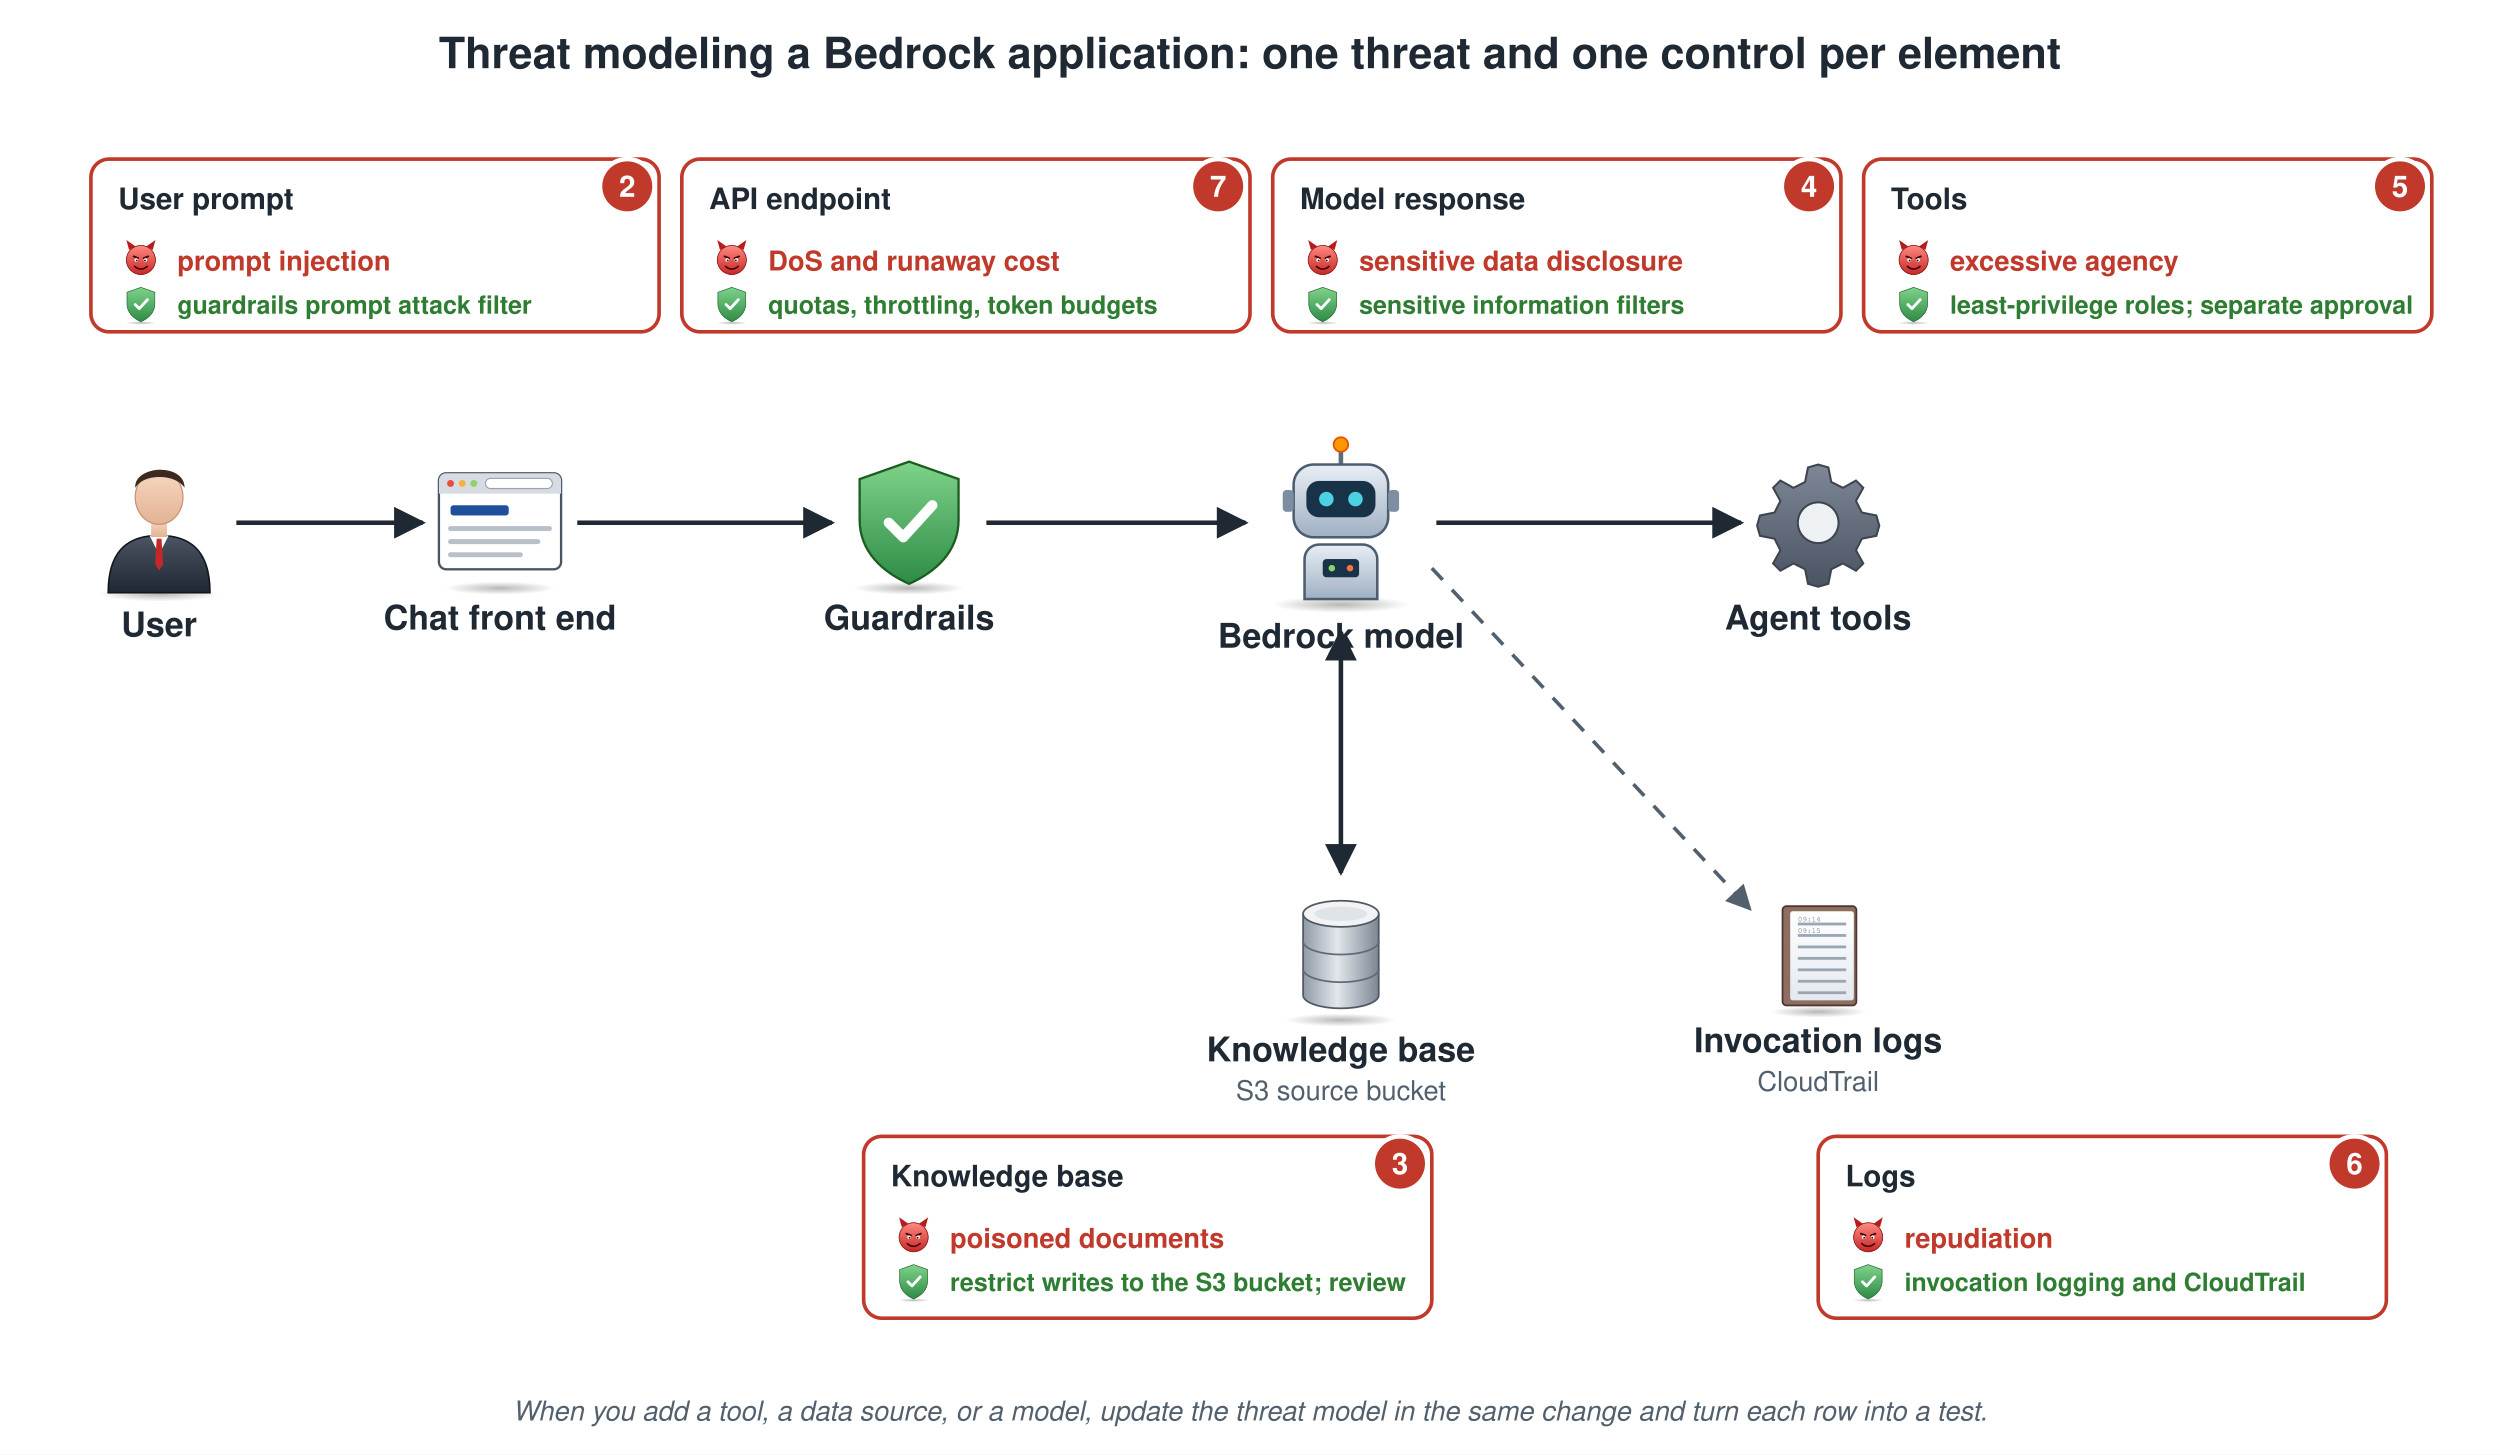
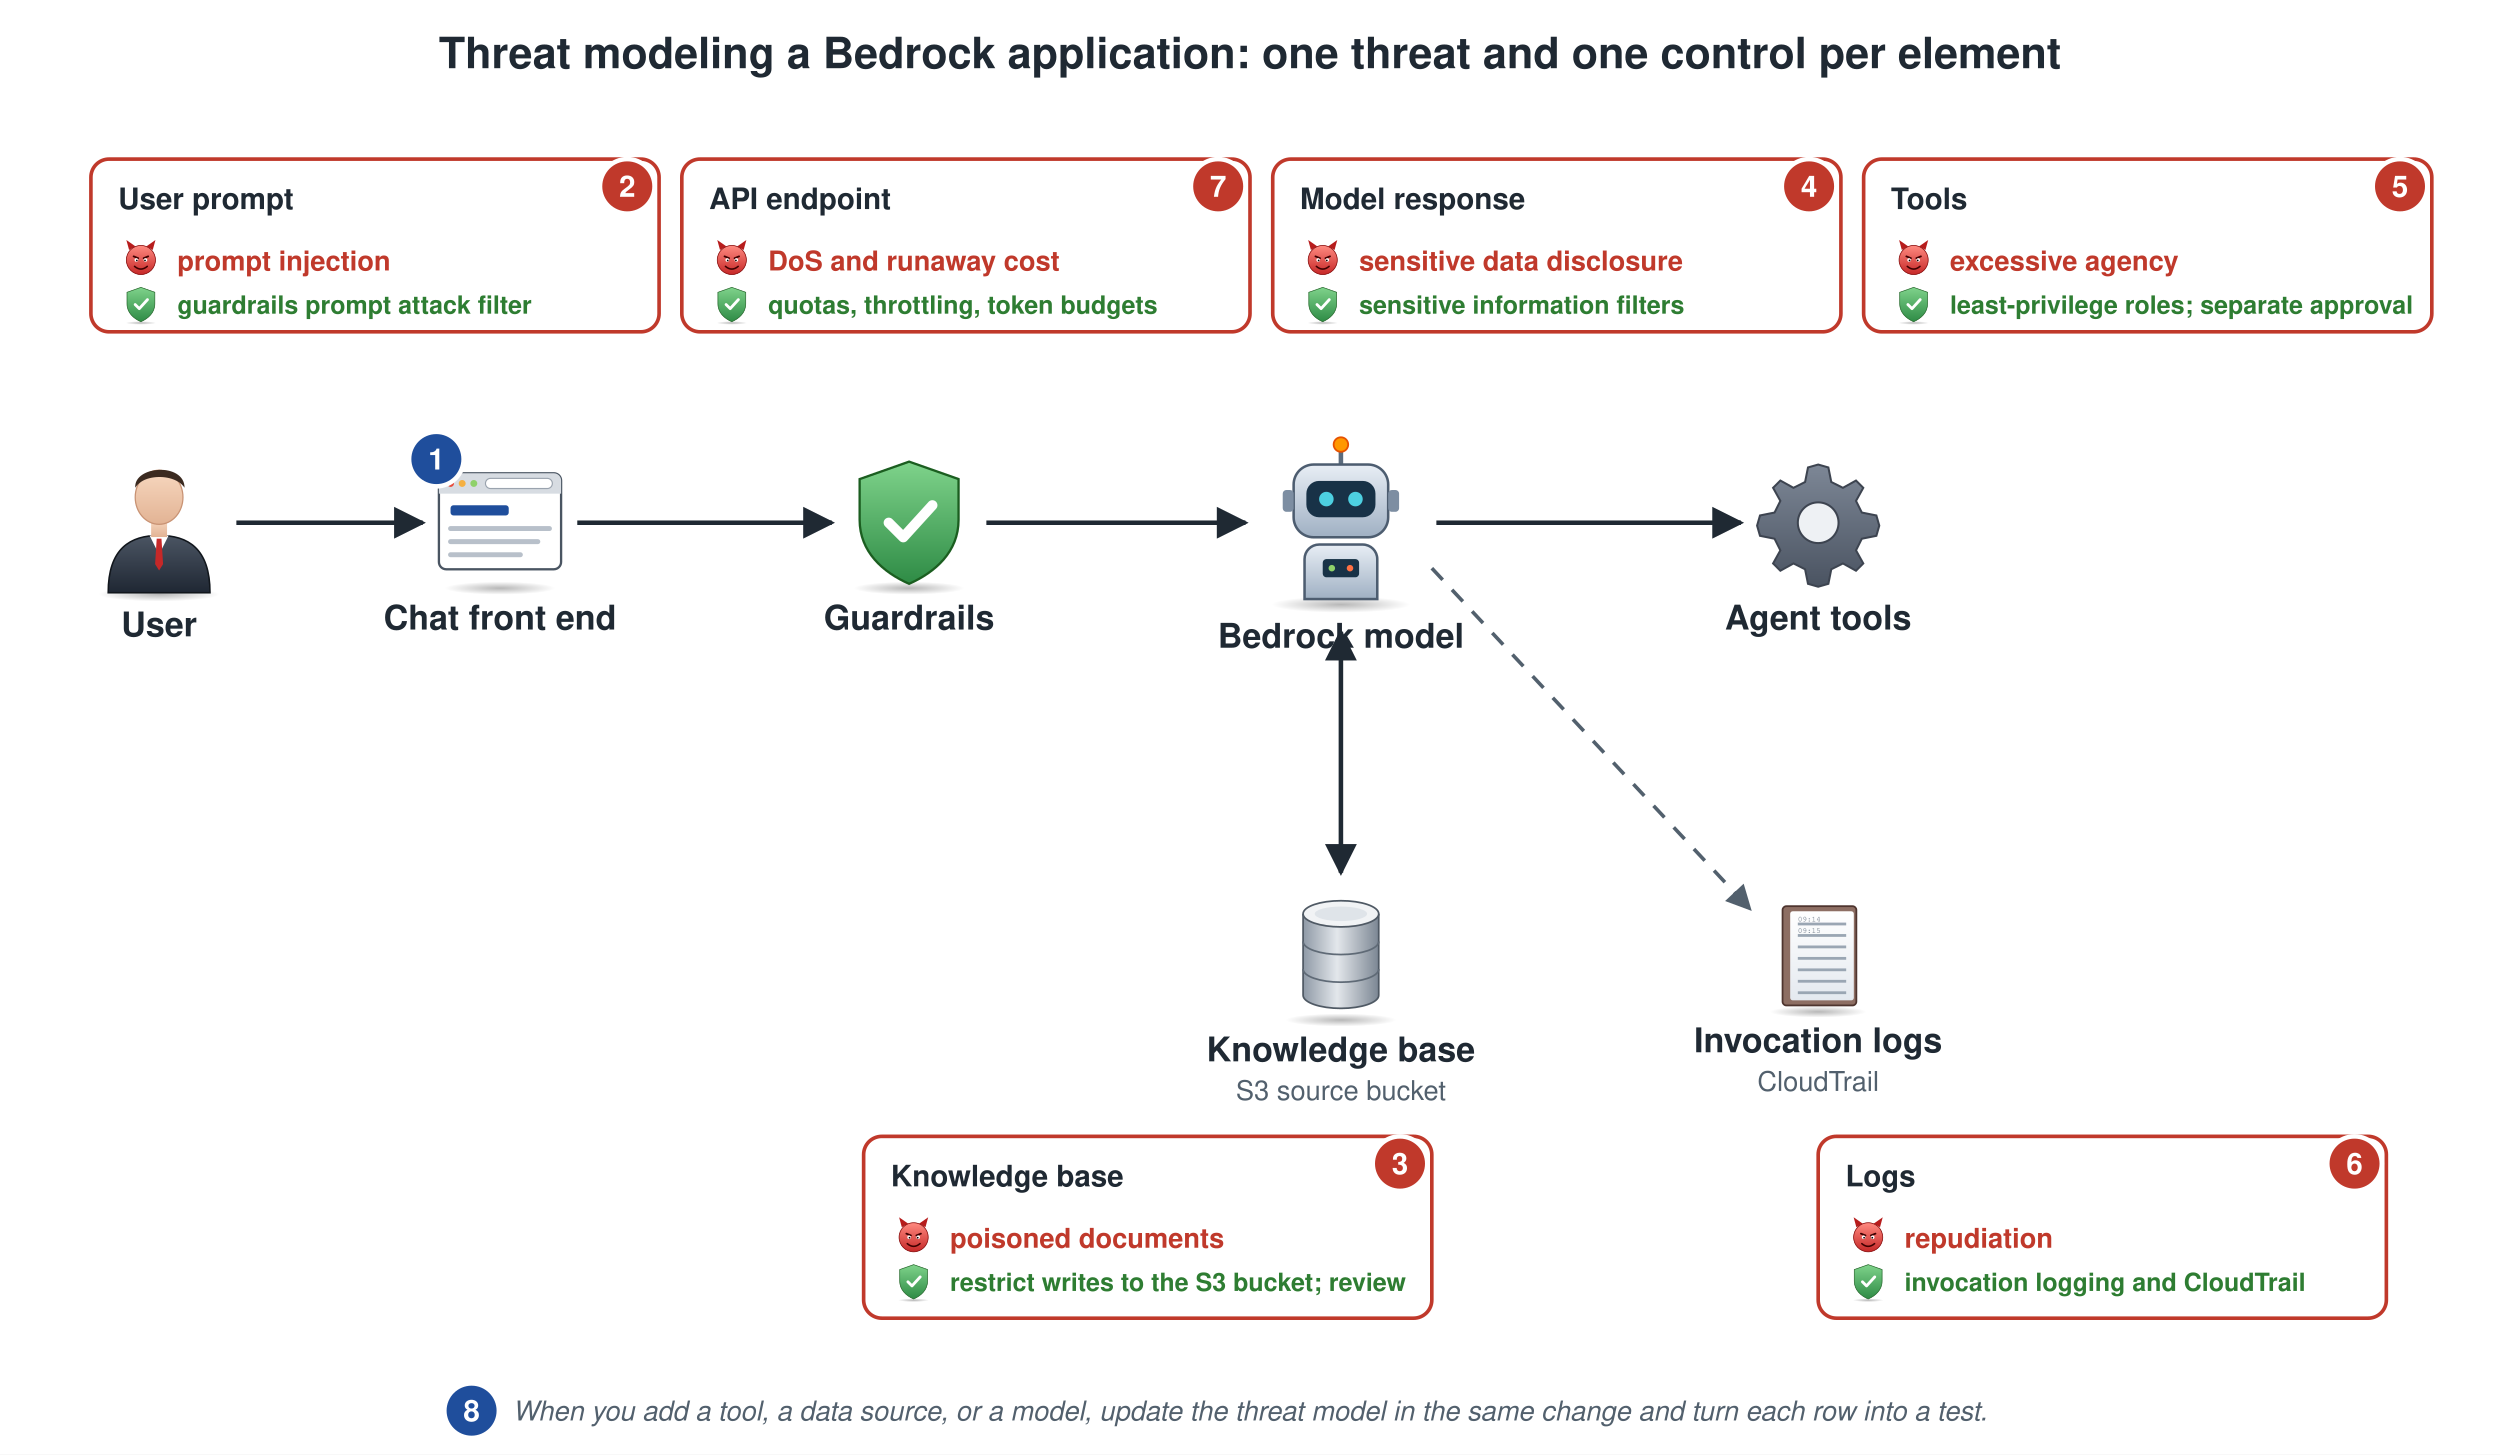
<svg xmlns="http://www.w3.org/2000/svg" viewBox="0 0 1100 640" width="1100" height="640" role="img" aria-labelledby="t d">
  <style>@media (prefers-reduced-motion: no-preference){.st{animation:fig-in .7s ease-out both}.s1{animation-delay:0.00s}.s2{animation-delay:0.90s}.s3{animation-delay:1.80s}.s4{animation-delay:2.70s}.s5{animation-delay:3.60s}.s6{animation-delay:4.50s}.s7{animation-delay:5.40s}.s8{animation-delay:6.30s}}@keyframes fig-in{from{opacity:0}to{opacity:1}}</style>
  <defs>
    <linearGradient id="g-box" x1="0" y1="0" x2="0" y2="1">
      <stop offset="0" stop-color="#f3f8fe" />
      <stop offset="1" stop-color="#c9ddf4" />
    </linearGradient>
    <filter id="f-drop" x="-10%" y="-10%" width="130%" height="140%">
      <feDropShadow dx="1.5" dy="2" stdDeviation="1.6" flood-color="#000" flood-opacity=".18" />
    </filter>
    <marker id="a-1f2933" viewBox="0 0 10 10" refX="9" refY="5" markerWidth="7" markerHeight="7" orient="auto-start-reverse">
      <path d="M0 0 L10 5 L0 10 Z" fill="#1f2933" />
    </marker>
    <marker id="a-52606d" viewBox="0 0 10 10" refX="9" refY="5" markerWidth="7" markerHeight="7" orient="auto-start-reverse">
      <path d="M0 0 L10 5 L0 10 Z" fill="#52606d" />
    </marker>
    <linearGradient id="g-steel" x1="0" y1="0" x2="1" y2="0">
      <stop offset="0" stop-color="#4a5361" />
      <stop offset=".5" stop-color="#2b313a" />
      <stop offset="1" stop-color="#1c2027" />
    </linearGradient>
    <linearGradient id="g-steel-top" x1="0" y1="0" x2="0" y2="1">
      <stop offset="0" stop-color="#7d8796" />
      <stop offset="1" stop-color="#4a5361" />
    </linearGradient>
    <linearGradient id="g-silver" x1="0" y1="0" x2="0" y2="1">
      <stop offset="0" stop-color="#f4f6f8" />
      <stop offset="1" stop-color="#b9c0c9" />
    </linearGradient>
    <linearGradient id="g-silver-side" x1="0" y1="0" x2="1" y2="0">
      <stop offset="0" stop-color="#d8dde3" />
      <stop offset="1" stop-color="#9aa3ae" />
    </linearGradient>
    <linearGradient id="g-screen" x1="0" y1="0" x2="1" y2="1">
      <stop offset="0" stop-color="#5fc3ff" />
      <stop offset=".55" stop-color="#1e88e5" />
      <stop offset="1" stop-color="#0b4f9c" />
    </linearGradient>
    <linearGradient id="g-router" x1="0" y1="0" x2="0" y2="1">
      <stop offset="0" stop-color="#6fb6e8" />
      <stop offset="1" stop-color="#1f5f99" />
    </linearGradient>
    <linearGradient id="g-router-top" x1="0" y1="0" x2="0" y2="1">
      <stop offset="0" stop-color="#e9f4fc" />
      <stop offset="1" stop-color="#a9cdea" />
    </linearGradient>
    <linearGradient id="g-db" x1="0" y1="0" x2="1" y2="0">
      <stop offset="0" stop-color="#8e99a6" />
      <stop offset=".45" stop-color="#e3e7eb" />
      <stop offset="1" stop-color="#7b8693" />
    </linearGradient>
    <linearGradient id="g-brick" x1="0" y1="0" x2="0" y2="1">
      <stop offset="0" stop-color="#e2774f" />
      <stop offset="1" stop-color="#b2472a" />
    </linearGradient>
    <linearGradient id="g-cloud" x1="0" y1="0" x2="0" y2="1">
      <stop offset="0" stop-color="#ffffff" />
      <stop offset="1" stop-color="#b8dcf5" />
    </linearGradient>
    <linearGradient id="g-skin" x1="0" y1="0" x2="0" y2="1">
      <stop offset="0" stop-color="#f7d7bf" />
      <stop offset="1" stop-color="#e2b394" />
    </linearGradient>
    <linearGradient id="g-suit" x1="0" y1="0" x2="0" y2="1">
      <stop offset="0" stop-color="#4b5563" />
      <stop offset="1" stop-color="#1f2733" />
    </linearGradient>
    <linearGradient id="g-suit2" x1="0" y1="0" x2="0" y2="1">
      <stop offset="0" stop-color="#7b5ea7" />
      <stop offset="1" stop-color="#46336b" />
    </linearGradient>
    <linearGradient id="g-hood" x1="0" y1="0" x2="0" y2="1">
      <stop offset="0" stop-color="#3a3f47" />
      <stop offset="1" stop-color="#0f1216" />
    </linearGradient>
    <linearGradient id="g-robot" x1="0" y1="0" x2="0" y2="1">
      <stop offset="0" stop-color="#e8eef5" />
      <stop offset="1" stop-color="#9fb0c3" />
    </linearGradient>
    <linearGradient id="g-gold" x1="0" y1="0" x2="0" y2="1">
      <stop offset="0" stop-color="#ffe08a" />
      <stop offset="1" stop-color="#d49a1f" />
    </linearGradient>
    <linearGradient id="g-paper" x1="0" y1="0" x2="0" y2="1">
      <stop offset="0" stop-color="#ffffff" />
      <stop offset="1" stop-color="#e4e9ef" />
    </linearGradient>
    <linearGradient id="g-green" x1="0" y1="0" x2="0" y2="1">
      <stop offset="0" stop-color="#7fd38b" />
      <stop offset="1" stop-color="#2e8b45" />
    </linearGradient>
    <linearGradient id="g-red" x1="0" y1="0" x2="0" y2="1">
      <stop offset="0" stop-color="#ff8a80" />
      <stop offset="1" stop-color="#c62828" />
    </linearGradient>
    <radialGradient id="g-shadow">
      <stop offset="0" stop-color="#000" stop-opacity=".28" />
      <stop offset="1" stop-color="#000" stop-opacity="0" />
    </radialGradient>
    <linearGradient id="g-suit3" x1="0" y1="0" x2="0" y2="1">
      <stop offset="0" stop-color="#2e86c1" />
      <stop offset="1" stop-color="#1b4f72" />
    </linearGradient>
    <symbol id="i-user" viewBox="0 0 100 100">
      <ellipse cx="50" cy="95" rx="38" ry="4.5" fill="url(#g-shadow)" />
      <path d="M18 94 C18 66 32 58 50 58 C68 58 82 66 82 94 Z" fill="url(#g-suit)" stroke="#11161c" stroke-width="1" />
      <path d="M44 58 L50 70 L56 58 Z" fill="#fff" />
      <path d="M48.5 60 L51.5 60 L52.5 76 L50 80 L47.5 76 Z" fill="#c62828" />
      <rect x="45" y="48" width="10" height="11" fill="url(#g-skin)" />
      <ellipse cx="50" cy="34" rx="15" ry="17" fill="url(#g-skin)" stroke="#c89273" stroke-width=".8" />
      <path d="M35 28 C34 14 66 12 66 28 C62 22 52 20 44 22 C40 23 37 25 35 28 Z" fill="#3b2a20" />
    </symbol>
    <symbol id="i-browser" viewBox="0 0 100 100">
      <ellipse cx="50" cy="95" rx="38" ry="4.5" fill="url(#g-shadow)" />
      <rect x="8" y="16" width="84" height="66" rx="5" fill="#ffffff" stroke="#4a5562" stroke-width="1.6" />
      <path d="M8 21 a5 5 0 0 1 5 -5 h74 a5 5 0 0 1 5 5 v9 h-84 Z" fill="#d7dce2" />
      <circle cx="16" cy="23" r="2.4" fill="#e74c3c" />
      <circle cx="24" cy="23" r="2.4" fill="#f5b041" />
      <circle cx="32" cy="23" r="2.4" fill="#8fd16a" />
      <rect x="40" y="19.5" width="46" height="7" rx="3.5" fill="#ffffff" stroke="#9aa3ae" stroke-width=".8" />
      <rect x="16" y="38" width="40" height="7" rx="2" fill="#1f4e9c" />
      <g stroke="#b8c0ca" stroke-width="3.4" stroke-linecap="round">
        <line x1="16" y1="54" x2="84" y2="54" />
        <line x1="16" y1="63" x2="76" y2="63" />
        <line x1="16" y1="72" x2="64" y2="72" />
      </g>
    </symbol>
    <symbol id="i-shield" viewBox="0 0 100 100">
      <ellipse cx="50" cy="95" rx="38" ry="4.5" fill="url(#g-shadow)" />
      <path d="M50 8 L84 20 V48 C84 70 68 84 50 92 C32 84 16 70 16 48 V20 Z" fill="url(#g-green)" stroke="#1b5e20" stroke-width="1.6" />
      <path d="M36 50 L46 60 L66 38" fill="none" stroke="#fff" stroke-width="7" stroke-linecap="round" stroke-linejoin="round" />
    </symbol>
    <symbol id="i-robot" viewBox="0 0 100 100">
      <ellipse cx="50" cy="95" rx="38" ry="4.5" fill="url(#g-shadow)" />
      <line x1="50" y1="8" x2="50" y2="18" stroke="#5b6b7d" stroke-width="2.5" />
      <circle cx="50" cy="7" r="4" fill="#ff9800" stroke="#e65100" />
      <rect x="24" y="18" width="52" height="40" rx="11" fill="url(#g-robot)" stroke="#4d5d70" stroke-width="1.4" />
      <rect x="31" y="27" width="38" height="20" rx="7" fill="#183247" />
      <circle cx="42" cy="37" r="4" fill="#4dd0e1" />
      <circle cx="58" cy="37" r="4" fill="#4dd0e1" />
      <rect x="18" y="32" width="6" height="12" rx="2" fill="#7d8ea2" />
      <rect x="76" y="32" width="6" height="12" rx="2" fill="#7d8ea2" />
      <path d="M30 92 V70 a8 8 0 0 1 8 -8 h24 a8 8 0 0 1 8 8 V92 Z" fill="url(#g-robot)" stroke="#4d5d70" stroke-width="1.4" />
      <rect x="40" y="70" width="20" height="10" rx="2" fill="#183247" />
      <circle cx="45" cy="75" r="1.8" fill="#8fd16a" />
      <circle cx="55" cy="75" r="1.8" fill="#ff7043" />
    </symbol>
    <symbol id="i-database" viewBox="0 0 100 100">
      <ellipse cx="50" cy="95" rx="38" ry="4.5" fill="url(#g-shadow)" />
      <path d="M24 22 v56 a26 9 0 0 0 52 0 v-56" fill="url(#g-db)" stroke="#4f5964" stroke-width="1.2" />
      <path d="M24 41 a26 9 0 0 0 52 0 M24 60 a26 9 0 0 0 52 0" fill="none" stroke="#5f6a76" stroke-width="1.2" />
      <ellipse cx="50" cy="22" rx="26" ry="9" fill="#f1f3f5" stroke="#4f5964" stroke-width="1.2" />
      <ellipse cx="50" cy="22" rx="18" ry="5" fill="#dfe4e9" />
    </symbol>
    <symbol id="i-gear" viewBox="0 0 100 100">
      <path d="M50 10 l7 2 2 10 8 4 9 -5 5 5 -5 9 4 8 10 2 2 7 -2 7 -10 2 -4 8 5 9 -5 5 -9 -5 -8 4 -2 10 -7 2 -7 -2 -2 -10 -8 -4 -9 5 -5 -5 5 -9 -4 -8 -10 -2 -2 -7 2 -7 10 -2 4 -8 -5 -9 5 -5 9 5 8 -4 2 -10 Z" fill="url(#g-steel-top)" stroke="#3d4450" stroke-width="1.4" />
      <circle cx="50" cy="50" r="14" fill="#eef1f4" stroke="#3d4450" stroke-width="1.4" />
    </symbol>
    <symbol id="i-logbook" viewBox="0 0 100 100">
      <ellipse cx="50" cy="95" rx="38" ry="4.5" fill="url(#g-shadow)" />
      <rect x="22" y="12" width="58" height="78" rx="3" fill="#8d6e63" stroke="#4e342e" stroke-width="1.4" />
      <rect x="28" y="16" width="50" height="70" rx="2" fill="url(#g-paper)" />
      <line x1="34" y1="26" x2="72" y2="26" stroke="#9aa6b3" stroke-width="2.2" />
      <line x1="34" y1="35" x2="72" y2="35" stroke="#9aa6b3" stroke-width="2.2" />
      <line x1="34" y1="44" x2="72" y2="44" stroke="#9aa6b3" stroke-width="2.2" />
      <line x1="34" y1="53" x2="72" y2="53" stroke="#9aa6b3" stroke-width="2.2" />
      <line x1="34" y1="62" x2="72" y2="62" stroke="#9aa6b3" stroke-width="2.2" />
      <line x1="34" y1="71" x2="72" y2="71" stroke="#9aa6b3" stroke-width="2.2" />
      <line x1="34" y1="80" x2="72" y2="80" stroke="#9aa6b3" stroke-width="2.2" />
      <g fill="#6b7785" font-family="Courier, monospace" font-size="6">
        <text x="34" y="24">09:14</text>
        <text x="34" y="33">09:15</text>
      </g>
    </symbol>
    <symbol id="i-devil" viewBox="0 0 100 100">
      <path d="M24 30 L18 8 L38 22 Z M76 30 L82 8 L62 22 Z" fill="#b71c1c" />
      <circle cx="50" cy="52" r="32" fill="url(#g-red)" stroke="#7f0000" stroke-width="1.6" />
      <path d="M34 44 l10 4 M66 44 l-10 4" stroke="#3e0000" stroke-width="4" stroke-linecap="round" />
      <circle cx="40" cy="52" r="4" fill="#fff" />
      <circle cx="60" cy="52" r="4" fill="#fff" />
      <circle cx="41" cy="53" r="2" fill="#000" />
      <circle cx="59" cy="53" r="2" fill="#000" />
      <path d="M36 66 Q50 78 64 66" fill="none" stroke="#3e0000" stroke-width="3.5" stroke-linecap="round" />
    </symbol>
  </defs>
  <rect width="1100" height="640" fill="#ffffff" />
  <text x="550.0" y="30.0" font-family="Helvetica, Arial, sans-serif" font-size="19" fill="#1f2933" font-weight="bold" text-anchor="middle">Threat modeling a Bedrock application: one threat and one control per element</text>
  <use href="#i-user" x="35.0" y="195.0" width="70" height="70" />
  <text x="70.0" y="280.0" font-family="Helvetica, Arial, sans-serif" font-size="15" fill="#1f2933" font-weight="bold" text-anchor="middle">User</text>
  <g class="st s1">
    <use href="#i-browser" x="188.0" y="198.0" width="64" height="64" />
    <text x="220.0" y="277.0" font-family="Helvetica, Arial, sans-serif" font-size="15" fill="#1f2933" font-weight="bold" text-anchor="middle">Chat front end</text>
  </g>
  <g class="st s1">
    <use href="#i-shield" x="368.0" y="198.0" width="64" height="64" />
    <text x="400.0" y="277.0" font-family="Helvetica, Arial, sans-serif" font-size="15" fill="#1f2933" font-weight="bold" text-anchor="middle">Guardrails</text>
  </g>
  <g class="st s1">
    <use href="#i-robot" x="550.0" y="190.0" width="80" height="80" />
    <text x="590.0" y="285.0" font-family="Helvetica, Arial, sans-serif" font-size="15" fill="#1f2933" font-weight="bold" text-anchor="middle">Bedrock model</text>
  </g>
  <g class="st s1">
    <use href="#i-database" x="558.0" y="388.0" width="64" height="64" />
    <text x="590.0" y="467.0" font-family="Helvetica, Arial, sans-serif" font-size="15" fill="#1f2933" font-weight="bold" text-anchor="middle">Knowledge base</text>
    <text x="590.0" y="484.0" font-family="Helvetica, Arial, sans-serif" font-size="12" fill="#52606d" font-weight="normal" text-anchor="middle">S3 source bucket</text>
  </g>
  <g class="st s1">
    <use href="#i-gear" x="768.0" y="198.0" width="64" height="64" />
    <text x="800.0" y="277.0" font-family="Helvetica, Arial, sans-serif" font-size="15" fill="#1f2933" font-weight="bold" text-anchor="middle">Agent tools</text>
  </g>
  <g class="st s1">
    <use href="#i-logbook" x="772.0" y="392.0" width="56" height="56" />
    <text x="800.0" y="463.0" font-family="Helvetica, Arial, sans-serif" font-size="15" fill="#1f2933" font-weight="bold" text-anchor="middle">Invocation logs</text>
    <text x="800.0" y="480.0" font-family="Helvetica, Arial, sans-serif" font-size="12" fill="#52606d" font-weight="normal" text-anchor="middle">CloudTrail</text>
  </g>
  <g class="st s1">
    <path d="M104.0 230.0 L186.0 230.0" fill="none" stroke="#1f2933" stroke-width="2" marker-end="url(#a-1f2933)" stroke-linejoin="round" />
  </g>
  <g class="st s1">
    <path d="M254.0 230.0 L366.0 230.0" fill="none" stroke="#1f2933" stroke-width="2" marker-end="url(#a-1f2933)" stroke-linejoin="round" />
  </g>
  <g class="st s1">
    <path d="M434.0 230.0 L548.0 230.0" fill="none" stroke="#1f2933" stroke-width="2" marker-end="url(#a-1f2933)" stroke-linejoin="round" />
  </g>
  <g class="st s1">
    <path d="M632.0 230.0 L766.0 230.0" fill="none" stroke="#1f2933" stroke-width="2" marker-end="url(#a-1f2933)" stroke-linejoin="round" />
  </g>
  <g class="st s1">
    <path d="M590.0 278.0 L590.0 384.0" fill="none" stroke="#1f2933" stroke-width="2" marker-start="url(#a-1f2933)" marker-end="url(#a-1f2933)" stroke-linejoin="round" />
  </g>
  <g class="st s1">
    <path d="M630.0 250.0 L770.0 400.0" fill="none" stroke="#52606d" stroke-width="1.6" stroke-dasharray="7 6" marker-end="url(#a-52606d)" stroke-linejoin="round" />
  </g>
  <g class="st s2">
    <rect x="40.0" y="70.0" width="250.0" height="76.0" rx="8" fill="#ffffff" fill-opacity="1" stroke="#c0392b" stroke-width="1.6" />
  </g>
  <g class="st s2">
    <text x="52.0" y="92.0" font-family="Helvetica, Arial, sans-serif" font-size="13" fill="#1f2933" font-weight="bold" text-anchor="start">User prompt</text>
  </g>
  <g class="st s2">
    <use href="#i-devil" x="52.0" y="104.0" width="20" height="20" />
  </g>
  <g class="st s2">
    <text x="78.0" y="119.0" font-family="Helvetica, Arial, sans-serif" font-size="12" fill="#c0392b" font-weight="bold" text-anchor="start">prompt injection</text>
  </g>
  <g class="st s2">
    <use href="#i-shield" x="53.0" y="125.0" width="18" height="18" />
  </g>
  <g class="st s2">
    <text x="78.0" y="138.0" font-family="Helvetica, Arial, sans-serif" font-size="11" fill="#2e7d32" font-weight="bold" text-anchor="start">guardrails prompt attack filter</text>
  </g>
  <g class="st s2">
    <circle cx="276" cy="82" r="12" fill="#c0392b" stroke="#fff" stroke-width="2" />
    <text x="276.0" y="86.6" font-family="Helvetica, Arial, sans-serif" font-size="13" fill="#fff" font-weight="bold" text-anchor="middle">2</text>
  </g>
  <g class="st s3">
    <rect x="380.0" y="500.0" width="250.0" height="80.0" rx="8" fill="#ffffff" fill-opacity="1" stroke="#c0392b" stroke-width="1.6" />
  </g>
  <g class="st s3">
    <text x="392.0" y="522.0" font-family="Helvetica, Arial, sans-serif" font-size="13" fill="#1f2933" font-weight="bold" text-anchor="start">Knowledge base</text>
  </g>
  <g class="st s3">
    <use href="#i-devil" x="392.0" y="534.0" width="20" height="20" />
  </g>
  <g class="st s3">
    <text x="418.0" y="549.0" font-family="Helvetica, Arial, sans-serif" font-size="12" fill="#c0392b" font-weight="bold" text-anchor="start">poisoned documents</text>
  </g>
  <g class="st s3">
    <use href="#i-shield" x="393.0" y="555.0" width="18" height="18" />
  </g>
  <g class="st s3">
    <text x="418.0" y="568.0" font-family="Helvetica, Arial, sans-serif" font-size="11" fill="#2e7d32" font-weight="bold" text-anchor="start">restrict writes to the S3 bucket; review</text>
  </g>
  <g class="st s3">
    <circle cx="616" cy="512" r="12" fill="#c0392b" stroke="#fff" stroke-width="2" />
    <text x="616.0" y="516.6" font-family="Helvetica, Arial, sans-serif" font-size="13" fill="#fff" font-weight="bold" text-anchor="middle">3</text>
  </g>
  <g class="st s4">
    <rect x="560.0" y="70.0" width="250.0" height="76.0" rx="8" fill="#ffffff" fill-opacity="1" stroke="#c0392b" stroke-width="1.6" />
  </g>
  <g class="st s4">
    <text x="572.0" y="92.0" font-family="Helvetica, Arial, sans-serif" font-size="13" fill="#1f2933" font-weight="bold" text-anchor="start">Model response</text>
  </g>
  <g class="st s4">
    <use href="#i-devil" x="572.0" y="104.0" width="20" height="20" />
  </g>
  <g class="st s4">
    <text x="598.0" y="119.0" font-family="Helvetica, Arial, sans-serif" font-size="12" fill="#c0392b" font-weight="bold" text-anchor="start">sensitive data disclosure</text>
  </g>
  <g class="st s4">
    <use href="#i-shield" x="573.0" y="125.0" width="18" height="18" />
  </g>
  <g class="st s4">
    <text x="598.0" y="138.0" font-family="Helvetica, Arial, sans-serif" font-size="11" fill="#2e7d32" font-weight="bold" text-anchor="start">sensitive information filters</text>
  </g>
  <g class="st s4">
    <circle cx="796" cy="82" r="12" fill="#c0392b" stroke="#fff" stroke-width="2" />
    <text x="796.0" y="86.6" font-family="Helvetica, Arial, sans-serif" font-size="13" fill="#fff" font-weight="bold" text-anchor="middle">4</text>
  </g>
  <g class="st s5">
    <rect x="820.0" y="70.0" width="250.0" height="76.0" rx="8" fill="#ffffff" fill-opacity="1" stroke="#c0392b" stroke-width="1.6" />
  </g>
  <g class="st s5">
    <text x="832.0" y="92.0" font-family="Helvetica, Arial, sans-serif" font-size="13" fill="#1f2933" font-weight="bold" text-anchor="start">Tools</text>
  </g>
  <g class="st s5">
    <use href="#i-devil" x="832.0" y="104.0" width="20" height="20" />
  </g>
  <g class="st s5">
    <text x="858.0" y="119.0" font-family="Helvetica, Arial, sans-serif" font-size="12" fill="#c0392b" font-weight="bold" text-anchor="start">excessive agency</text>
  </g>
  <g class="st s5">
    <use href="#i-shield" x="833.0" y="125.0" width="18" height="18" />
  </g>
  <g class="st s5">
    <text x="858.0" y="138.0" font-family="Helvetica, Arial, sans-serif" font-size="11" fill="#2e7d32" font-weight="bold" text-anchor="start">least-privilege roles; separate approval</text>
  </g>
  <g class="st s5">
    <circle cx="1056" cy="82" r="12" fill="#c0392b" stroke="#fff" stroke-width="2" />
    <text x="1056.0" y="86.6" font-family="Helvetica, Arial, sans-serif" font-size="13" fill="#fff" font-weight="bold" text-anchor="middle">5</text>
  </g>
  <g class="st s6">
    <rect x="800.0" y="500.0" width="250.0" height="80.0" rx="8" fill="#ffffff" fill-opacity="1" stroke="#c0392b" stroke-width="1.6" />
  </g>
  <g class="st s6">
    <text x="812.0" y="522.0" font-family="Helvetica, Arial, sans-serif" font-size="13" fill="#1f2933" font-weight="bold" text-anchor="start">Logs</text>
  </g>
  <g class="st s6">
    <use href="#i-devil" x="812.0" y="534.0" width="20" height="20" />
  </g>
  <g class="st s6">
    <text x="838.0" y="549.0" font-family="Helvetica, Arial, sans-serif" font-size="12" fill="#c0392b" font-weight="bold" text-anchor="start">repudiation</text>
  </g>
  <g class="st s6">
    <use href="#i-shield" x="813.0" y="555.0" width="18" height="18" />
  </g>
  <g class="st s6">
    <text x="838.0" y="568.0" font-family="Helvetica, Arial, sans-serif" font-size="11" fill="#2e7d32" font-weight="bold" text-anchor="start">invocation logging and CloudTrail</text>
  </g>
  <g class="st s6">
    <circle cx="1036" cy="512" r="12" fill="#c0392b" stroke="#fff" stroke-width="2" />
    <text x="1036.0" y="516.6" font-family="Helvetica, Arial, sans-serif" font-size="13" fill="#fff" font-weight="bold" text-anchor="middle">6</text>
  </g>
  <g class="st s7">
    <rect x="300.0" y="70.0" width="250.0" height="76.0" rx="8" fill="#ffffff" fill-opacity="1" stroke="#c0392b" stroke-width="1.6" />
  </g>
  <g class="st s7">
    <text x="312.0" y="92.0" font-family="Helvetica, Arial, sans-serif" font-size="13" fill="#1f2933" font-weight="bold" text-anchor="start">API endpoint</text>
  </g>
  <g class="st s7">
    <use href="#i-devil" x="312.0" y="104.0" width="20" height="20" />
  </g>
  <g class="st s7">
    <text x="338.0" y="119.0" font-family="Helvetica, Arial, sans-serif" font-size="12" fill="#c0392b" font-weight="bold" text-anchor="start">DoS and runaway cost</text>
  </g>
  <g class="st s7">
    <use href="#i-shield" x="313.0" y="125.0" width="18" height="18" />
  </g>
  <g class="st s7">
    <text x="338.0" y="138.0" font-family="Helvetica, Arial, sans-serif" font-size="11" fill="#2e7d32" font-weight="bold" text-anchor="start">quotas, throttling, token budgets</text>
  </g>
  <g class="st s7">
    <circle cx="536" cy="82" r="12" fill="#c0392b" stroke="#fff" stroke-width="2" />
    <text x="536.0" y="86.6" font-family="Helvetica, Arial, sans-serif" font-size="13" fill="#fff" font-weight="bold" text-anchor="middle">7</text>
  </g>
  <g class="st s8">
    <text x="550.0" y="625.0" font-family="Helvetica, Arial, sans-serif" font-size="12" fill="#52606d" font-weight="normal" text-anchor="middle" font-style="italic">When you add a tool, a data source, or a model, update the threat model in the same change and turn each row into a test.</text>
  </g>
+   <g class="st s1">
+     <circle cx="192.0" cy="202.0" r="12" fill="#1f4e9c" stroke="#fff" stroke-width="2" />
+     <text x="192.0" y="206.6" font-family="Helvetica, Arial, sans-serif" font-size="13" fill="#fff" font-weight="bold" text-anchor="middle">1</text>
+   </g>
+   <g class="st s8">
+     <circle cx="207.5" cy="620.7" r="12" fill="#1f4e9c" stroke="#fff" stroke-width="2" />
+     <text x="207.5" y="625.3" font-family="Helvetica, Arial, sans-serif" font-size="13" fill="#fff" font-weight="bold" text-anchor="middle">8</text>
+   </g>
</svg>
